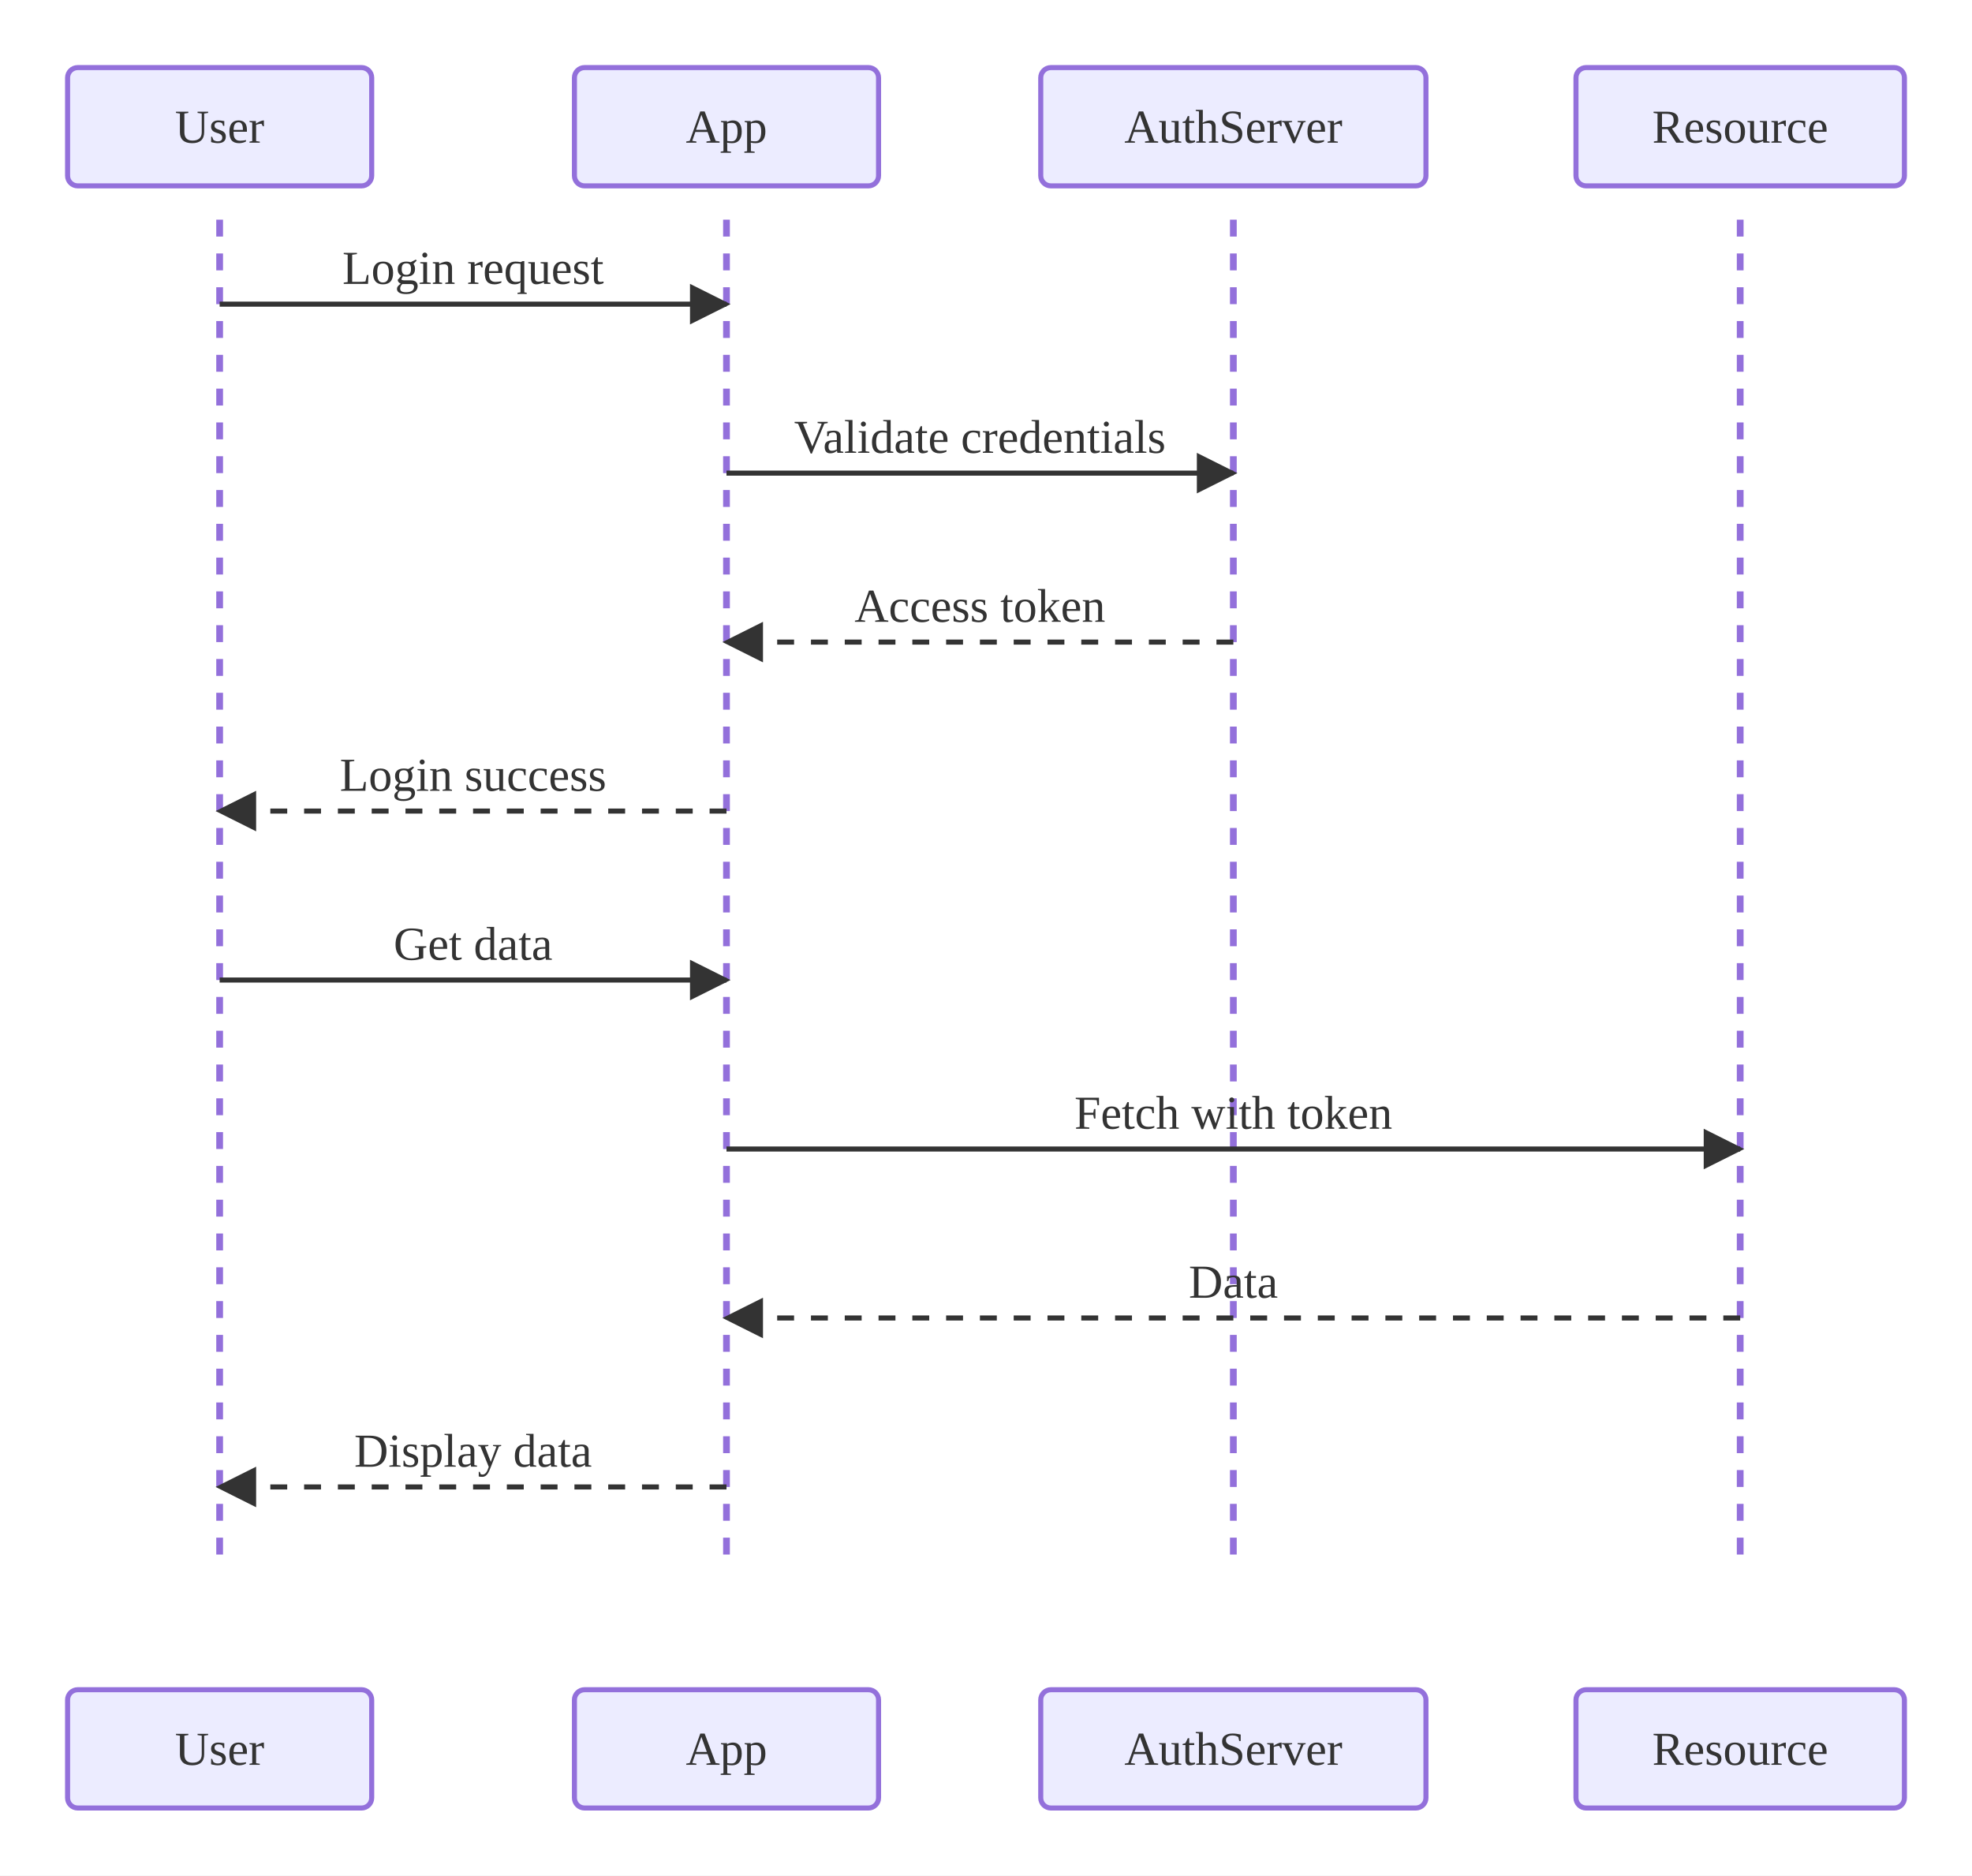
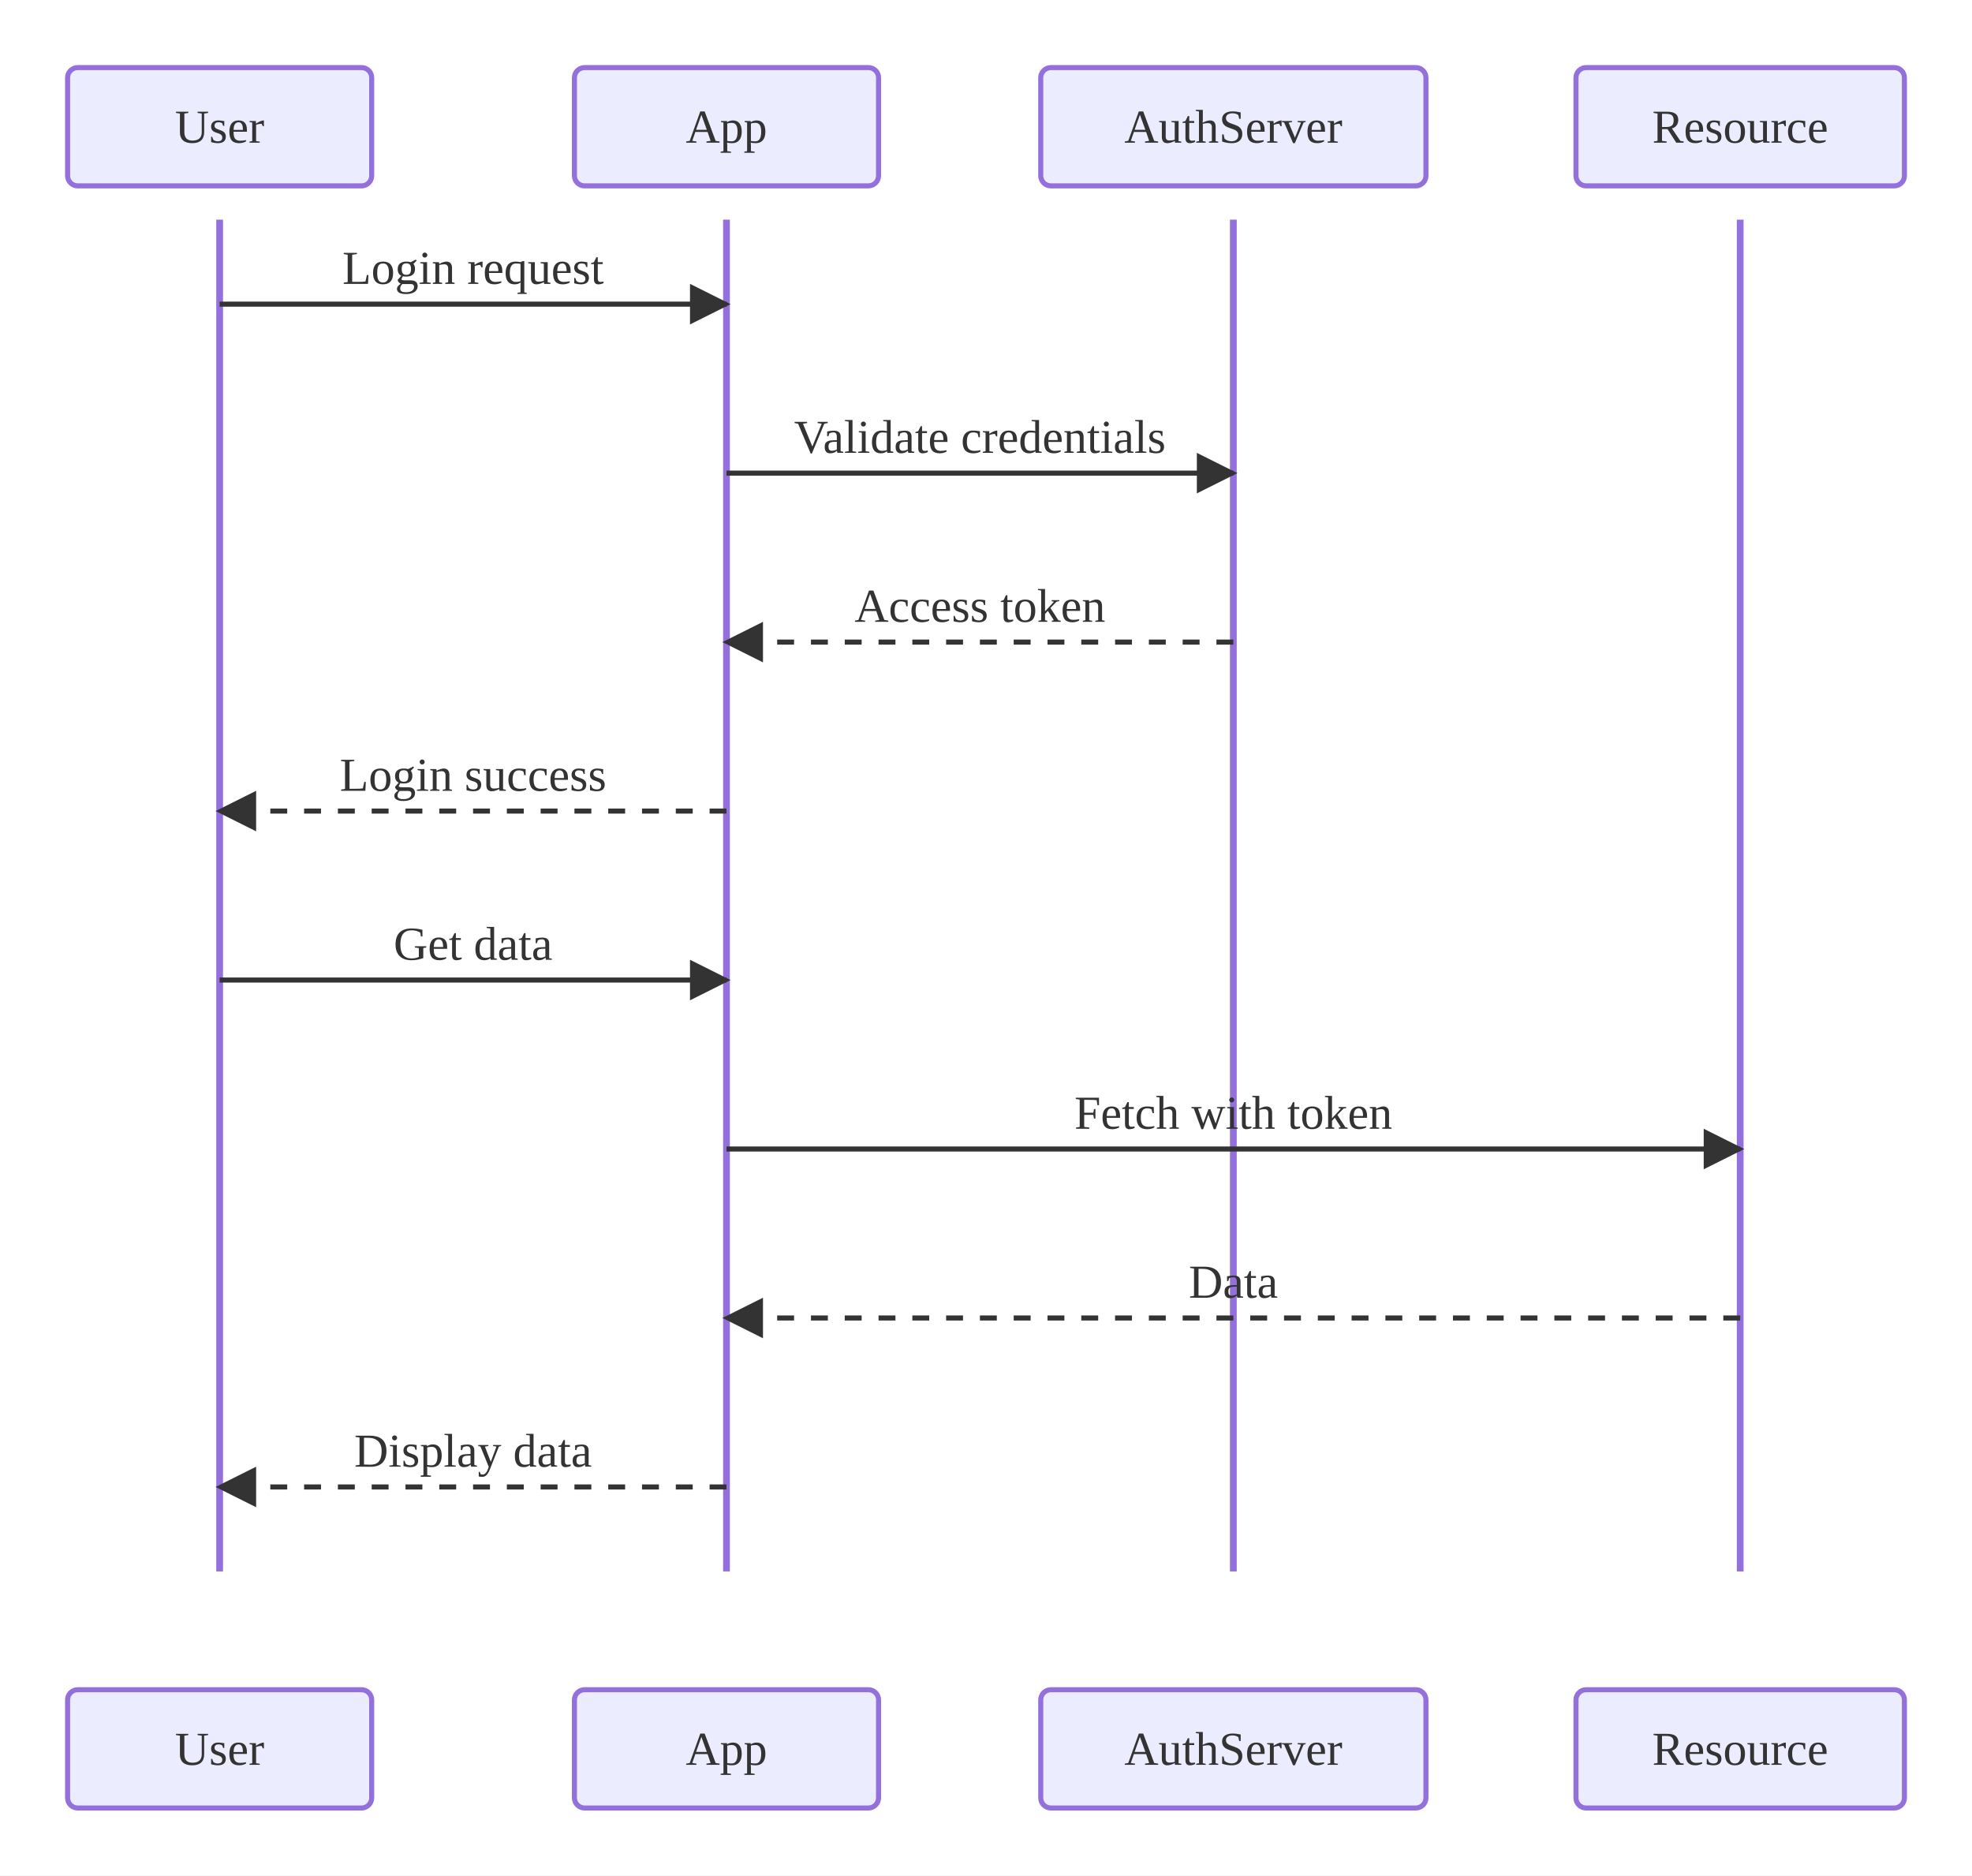
<svg xmlns="http://www.w3.org/2000/svg" viewBox="0 0 583.60 555.00">
  <defs>
    <marker id="seq-arrow-solid" viewBox="0 0 10 10" refX="9.00" refY="5.00" markerWidth="8.00" markerHeight="8.00" orient="auto">
      <polygon points="0,0 10,5 0,10" style="fill:#333" />
    </marker>
    <marker id="seq-arrow-dashed" viewBox="0 0 10 10" refX="9.00" refY="5.00" markerWidth="8.00" markerHeight="8.00" orient="auto">
      <polygon points="0,0 10,5 0,10" style="fill:#333" />
    </marker>
    <marker id="seq-arrow-solid-cross" viewBox="0 0 10 10" refX="5.00" refY="5.00" markerWidth="10.00" markerHeight="10.00" orient="auto">
      <path d="M2,2 L8,8 M2,8 L8,2" style="stroke:#333;stroke-width:1.5;fill:none" />
    </marker>
    <marker id="seq-arrow-dashed-cross" viewBox="0 0 10 10" refX="5.00" refY="5.00" markerWidth="10.00" markerHeight="10.00" orient="auto">
      <path d="M2,2 L8,8 M2,8 L8,2" style="stroke:#333;stroke-width:1.5;fill:none" />
    </marker>
    <marker id="seq-arrow-solid-open" viewBox="0 0 10 10" refX="10.00" refY="5.00" markerWidth="8.00" markerHeight="8.00" orient="auto">
      <polyline points="0,1 10,5 0,9" style="stroke:#333;stroke-width:1.5;fill:none" />
    </marker>
    <marker id="seq-arrow-dashed-open" viewBox="0 0 10 10" refX="10.00" refY="5.00" markerWidth="8.00" markerHeight="8.00" orient="auto">
      <polyline points="0,1 10,5 0,9" style="stroke:#333;stroke-width:1.5;fill:none" />
    </marker>
  </defs>
  <rect x="0.00" y="0.00" width="583.60" height="555.00" style="fill:white;stroke:none" />
-   <line x1="65.00" y1="65.00" x2="65.00" y2="465.00" style="stroke:#9370DB;stroke-width:2.0;stroke-dasharray:5,5" />
-   <line x1="215.00" y1="65.00" x2="215.00" y2="465.00" style="stroke:#9370DB;stroke-width:2.0;stroke-dasharray:5,5" />
-   <line x1="365.00" y1="65.00" x2="365.00" y2="465.00" style="stroke:#9370DB;stroke-width:2.0;stroke-dasharray:5,5" />
-   <line x1="515.00" y1="65.00" x2="515.00" y2="465.00" style="stroke:#9370DB;stroke-width:2.0;stroke-dasharray:5,5" />
+   <line x1="65.00" y1="65.00" x2="65.00" y2="465.00" style="stroke:#9370DB;stroke-width:2.0" />
+   <line x1="215.00" y1="65.00" x2="215.00" y2="465.00" style="stroke:#9370DB;stroke-width:2.0" />
+   <line x1="365.00" y1="65.00" x2="365.00" y2="465.00" style="stroke:#9370DB;stroke-width:2.0" />
+   <line x1="515.00" y1="65.00" x2="515.00" y2="465.00" style="stroke:#9370DB;stroke-width:2.0" />
  <line x1="65.00" y1="90.00" x2="215.00" y2="90.00" style="stroke:#333;stroke-width:1.5;fill:none" marker-end="url(#seq-arrow-solid)" />
  <text x="140.00" y="84.00" text-anchor="middle" dominant-baseline="auto" style="fill:#333;font-size:14px">Login request</text>
  <line x1="215.00" y1="140.00" x2="365.00" y2="140.00" style="stroke:#333;stroke-width:1.5;fill:none" marker-end="url(#seq-arrow-solid)" />
  <text x="290.00" y="134.00" text-anchor="middle" dominant-baseline="auto" style="fill:#333;font-size:14px">Validate credentials</text>
  <line x1="365.00" y1="190.00" x2="215.00" y2="190.00" style="stroke:#333;stroke-width:1.5;fill:none;stroke-dasharray:5,5" marker-end="url(#seq-arrow-dashed)" />
  <text x="290.00" y="184.00" text-anchor="middle" dominant-baseline="auto" style="fill:#333;font-size:14px">Access token</text>
  <line x1="215.00" y1="240.00" x2="65.00" y2="240.00" style="stroke:#333;stroke-width:1.5;fill:none;stroke-dasharray:5,5" marker-end="url(#seq-arrow-dashed)" />
  <text x="140.00" y="234.00" text-anchor="middle" dominant-baseline="auto" style="fill:#333;font-size:14px">Login success</text>
  <line x1="65.00" y1="290.00" x2="215.00" y2="290.00" style="stroke:#333;stroke-width:1.5;fill:none" marker-end="url(#seq-arrow-solid)" />
  <text x="140.00" y="284.00" text-anchor="middle" dominant-baseline="auto" style="fill:#333;font-size:14px">Get data</text>
  <line x1="215.00" y1="340.00" x2="515.00" y2="340.00" style="stroke:#333;stroke-width:1.5;fill:none" marker-end="url(#seq-arrow-solid)" />
  <text x="365.00" y="334.00" text-anchor="middle" dominant-baseline="auto" style="fill:#333;font-size:14px">Fetch with token</text>
  <line x1="515.00" y1="390.00" x2="215.00" y2="390.00" style="stroke:#333;stroke-width:1.5;fill:none;stroke-dasharray:5,5" marker-end="url(#seq-arrow-dashed)" />
  <text x="365.00" y="384.00" text-anchor="middle" dominant-baseline="auto" style="fill:#333;font-size:14px">Data</text>
  <line x1="215.00" y1="440.00" x2="65.00" y2="440.00" style="stroke:#333;stroke-width:1.5;fill:none;stroke-dasharray:5,5" marker-end="url(#seq-arrow-dashed)" />
  <text x="140.00" y="434.00" text-anchor="middle" dominant-baseline="auto" style="fill:#333;font-size:14px">Display data</text>
  <rect x="20.00" y="20.00" width="90.00" height="35.00" rx="3.00" ry="3.00" style="fill:#ECECFF;stroke:#9370DB;stroke-width:1.5" />
  <text x="65.00" y="37.50" text-anchor="middle" dominant-baseline="central" style="fill:#333;font-size:14px">User</text>
  <rect x="20.00" y="500.00" width="90.00" height="35.00" rx="3.00" ry="3.00" style="fill:#ECECFF;stroke:#9370DB;stroke-width:1.5" />
  <text x="65.00" y="517.50" text-anchor="middle" dominant-baseline="central" style="fill:#333;font-size:14px">User</text>
  <rect x="170.00" y="20.00" width="90.00" height="35.00" rx="3.00" ry="3.00" style="fill:#ECECFF;stroke:#9370DB;stroke-width:1.5" />
  <text x="215.00" y="37.50" text-anchor="middle" dominant-baseline="central" style="fill:#333;font-size:14px">App</text>
  <rect x="170.00" y="500.00" width="90.00" height="35.00" rx="3.00" ry="3.00" style="fill:#ECECFF;stroke:#9370DB;stroke-width:1.5" />
  <text x="215.00" y="517.50" text-anchor="middle" dominant-baseline="central" style="fill:#333;font-size:14px">App</text>
  <rect x="308.00" y="20.00" width="114.00" height="35.00" rx="3.00" ry="3.00" style="fill:#ECECFF;stroke:#9370DB;stroke-width:1.5" />
  <text x="365.00" y="37.50" text-anchor="middle" dominant-baseline="central" style="fill:#333;font-size:14px">AuthServer</text>
  <rect x="308.00" y="500.00" width="114.00" height="35.00" rx="3.00" ry="3.00" style="fill:#ECECFF;stroke:#9370DB;stroke-width:1.5" />
  <text x="365.00" y="517.50" text-anchor="middle" dominant-baseline="central" style="fill:#333;font-size:14px">AuthServer</text>
  <rect x="466.40" y="20.00" width="97.20" height="35.00" rx="3.00" ry="3.00" style="fill:#ECECFF;stroke:#9370DB;stroke-width:1.5" />
  <text x="515.00" y="37.50" text-anchor="middle" dominant-baseline="central" style="fill:#333;font-size:14px">Resource</text>
  <rect x="466.40" y="500.00" width="97.20" height="35.00" rx="3.00" ry="3.00" style="fill:#ECECFF;stroke:#9370DB;stroke-width:1.5" />
  <text x="515.00" y="517.50" text-anchor="middle" dominant-baseline="central" style="fill:#333;font-size:14px">Resource</text>
</svg>
